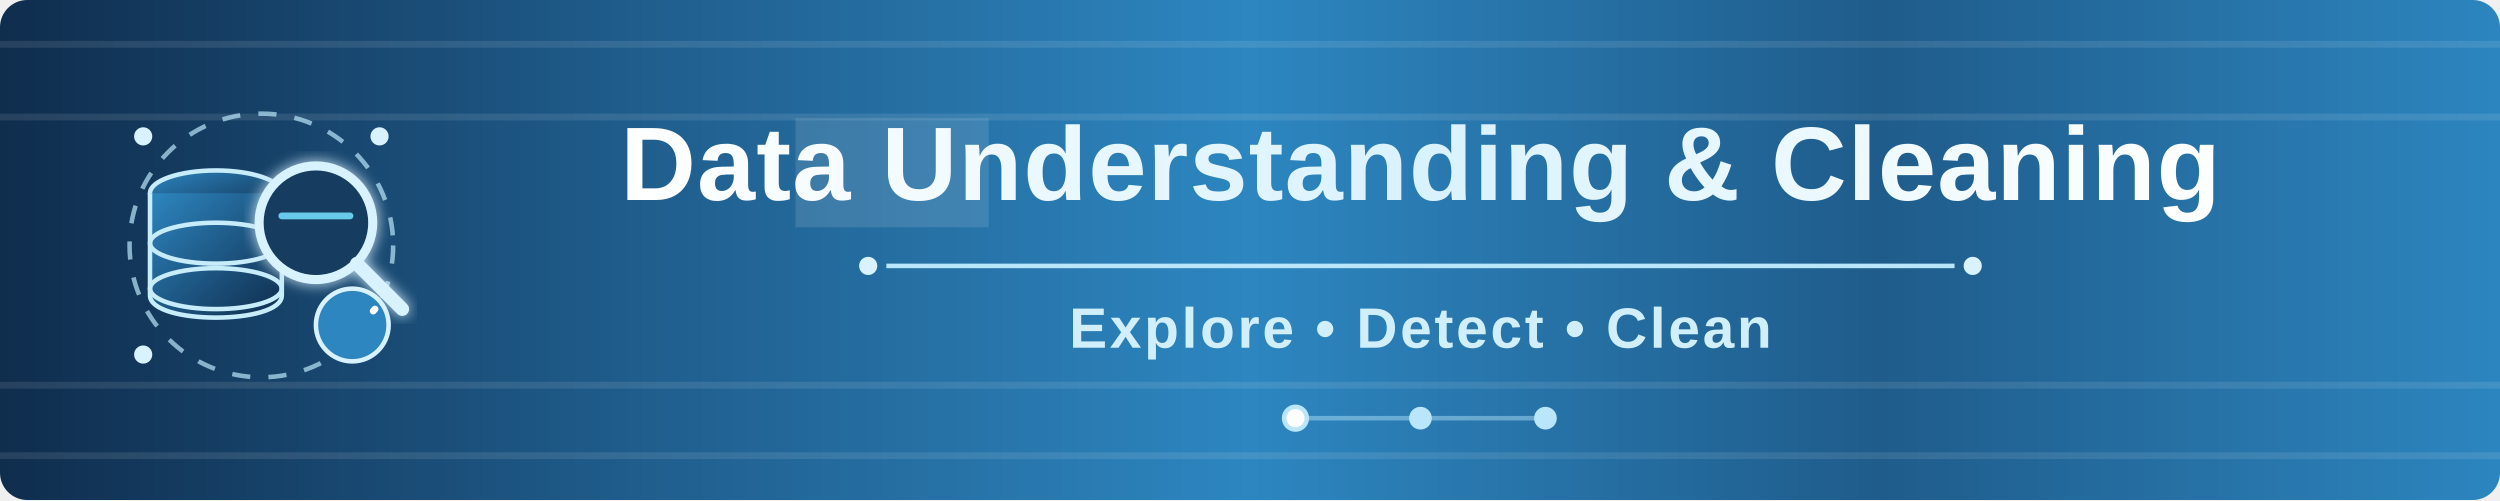
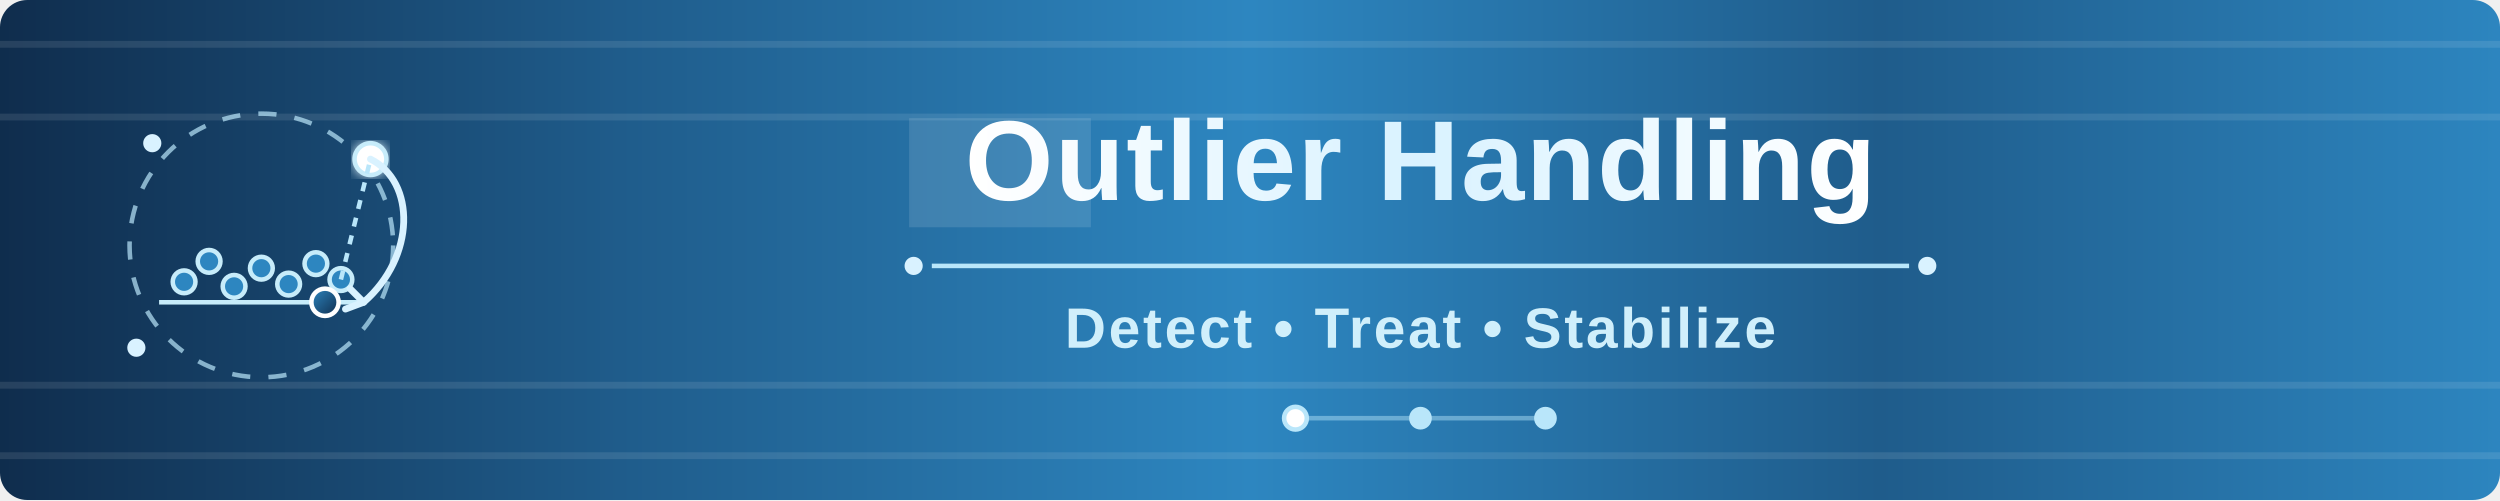
<svg xmlns="http://www.w3.org/2000/svg" width="1100" height="220" viewBox="0 0 1100 220">
  <defs>
    <linearGradient id="bg" x1="0%" y1="0%" x2="100%" y2="0%">
      <stop offset="0%" stop-color="#0F2C4C" />
      <stop offset="25%" stop-color="#1F5C8B" />
      <stop offset="50%" stop-color="#2D86C0" />
      <stop offset="75%" stop-color="#1F5C8B" />
      <stop offset="100%" stop-color="#2D86C0" />
    </linearGradient>
    <linearGradient id="title" x1="0%" x2="100%">
      <stop offset="0%" stop-color="#FFFFFF" />
      <stop offset="50%" stop-color="#D9F2FF" />
      <stop offset="100%" stop-color="#FFFFFF" />
    </linearGradient>
    <linearGradient id="icon" x1="0%" y1="0%" x2="100%" y2="100%">
      <stop offset="0%" stop-color="#2D86C0" />
      <stop offset="100%" stop-color="#0F2C4C" />
    </linearGradient>
    <filter id="glow">
      <feGaussianBlur stdDeviation="3" result="blur" />
      <feMerge>
        <feMergeNode in="blur" />
        <feMergeNode in="SourceGraphic" />
      </feMerge>
    </filter>
  </defs>
  <rect width="1100" height="220" rx="12" fill="url(#bg)" />
  <g opacity=".10" fill="#FFFFFF">
    <rect x="0" y="18" width="1100" height="3" />
    <rect x="0" y="50" width="1100" height="3" />
    <rect x="0" y="168" width="1100" height="3" />
    <rect x="0" y="199" width="1100" height="3" />
  </g>
  <g transform="translate(115 108)">
    <circle r="58" fill="none" stroke="#B9E6FA" stroke-width="2" stroke-dasharray="8 8" opacity=".7">
      <animateTransform attributeName="transform" type="rotate" from="0" to="360" dur="12s" repeatCount="indefinite" />
    </circle>
-     <g transform="translate(-20 4)" fill="url(#icon)" stroke="#C7ECFA" stroke-width="2">
-       <ellipse cx="0" cy="-27" rx="29" ry="10" />
-       <path d="M-29,-27              V18              C-29,31 29,31 29,18              V-27" />
-       <ellipse cx="0" cy="-5" rx="29" ry="9" fill="none" />
-       <ellipse cx="0" cy="15" rx="29" ry="9" fill="none" />
+     <g stroke="#C7ECFA" stroke-width="2">
+       <line x1="-45" y1="25" x2="45" y2="25" />
+       <circle cx="-34" cy="16" r="5" fill="#2D86C0" />
+       <circle cx="-23" cy="7" r="5" fill="#2D86C0" />
+       <circle cx="-12" cy="18" r="5" fill="#2D86C0" />
+       <circle cx="0" cy="10" r="5" fill="#2D86C0" />
+       <circle cx="12" cy="17" r="5" fill="#2D86C0" />
+       <circle cx="24" cy="8" r="5" fill="#2D86C0" />
+       <circle cx="35" cy="15" r="5" fill="#2D86C0" />
+       <circle cx="48" cy="-38" r="7" fill="#FFFFFF" filter="url(#glow)">
+         <animate attributeName="r" values="6;9;6" dur="1.6s" repeatCount="indefinite" />
+       </circle>
+       <line x1="35" y1="15" x2="48" y2="-38" stroke="#B9E6FA" stroke-dasharray="4 4" />
    </g>
-     <g transform="translate(24 -10)" filter="url(#glow)">
-       <circle cx="0" cy="0" r="25" fill="#123C60" stroke="#D9F2FF" stroke-width="4" />
-       <line x1="18" y1="18" x2="38" y2="38" stroke="#D9F2FF" stroke-width="6" stroke-linecap="round" />
-       <line x1="-15" y1="-3" x2="15" y2="-3" stroke="#67C9EA" stroke-width="3" stroke-linecap="round">
-         <animate attributeName="y1" values="-12;12;-12" dur="2s" repeatCount="indefinite" />
-         <animate attributeName="y2" values="-12;12;-12" dur="2s" repeatCount="indefinite" />
-       </line>
-     </g>
-     <g transform="translate(40 35)">
-       <circle r="16" fill="#2D86C0" stroke="#D9F2FF" stroke-width="2">
-         <animate attributeName="r" values="14;18;14" dur="1.8s" repeatCount="indefinite" />
-       </circle>
-       <path d="M-8,0 L-2,6 L10,-7" fill="none" stroke="#FFFFFF" stroke-width="3" stroke-linecap="round" stroke-linejoin="round" stroke-dasharray="25" stroke-dashoffset="25">
-         <animate attributeName="stroke-dashoffset" values="25;0;0;25" dur="2.5s" repeatCount="indefinite" />
-       </path>
-     </g>
-     <g fill="#D9F2FF">
-       <circle cx="-52" cy="-48" r="4">
-         <animate attributeName="opacity" values=".2;1;.2" dur="1.5s" repeatCount="indefinite" />
-       </circle>
-       <circle cx="52" cy="-48" r="4">
-         <animate attributeName="opacity" values="1;.2;1" dur="1.8s" repeatCount="indefinite" />
-       </circle>
-       <circle cx="-52" cy="48" r="4">
-         <animate attributeName="opacity" values=".2;1;.2" dur="2s" repeatCount="indefinite" />
-       </circle>
-     </g>
+     <path d="M48,-38              C68,-28 68,5 45,25" fill="none" stroke="#D9F2FF" stroke-width="3" stroke-linecap="round" />
+     <path d="M39,19 L45,25 L37,28" fill="none" stroke="#D9F2FF" stroke-width="3" stroke-linecap="round" stroke-linejoin="round" />
+     <circle cx="28" cy="25" r="6" fill="url(#icon)" stroke="#FFFFFF" stroke-width="2">
+       <animate attributeName="opacity" values=".3;1;.3" dur="2s" repeatCount="indefinite" />
+     </circle>
+     <circle cx="-48" cy="-45" r="4" fill="#D9F2FF">
+       <animate attributeName="opacity" values=".2;1;.2" dur="1.8s" repeatCount="indefinite" />
+     </circle>
+     <circle cx="-55" cy="45" r="4" fill="#D9F2FF">
+       <animate attributeName="opacity" values="1;.2;1" dur="2s" repeatCount="indefinite" />
+     </circle>
  </g>
-   <text x="625" y="88" text-anchor="middle" font-family="Arial, Helvetica, sans-serif" font-size="46" font-weight="700" letter-spacing=".5" fill="url(#title)">
+   <text x="625" y="88" text-anchor="middle" font-family="Arial, Helvetica, sans-serif" font-size="50" font-weight="700" letter-spacing=".8" fill="url(#title)">

-   Data Understanding &amp; Cleaning
+     Outlier Handling

- </text>
-   <rect x="350" y="52" width="85" height="48" fill="#FFFFFF" opacity=".12">
-     <animate attributeName="x" values="350;875;350" dur="3.5s" repeatCount="indefinite" />
+   </text>
+   <rect x="400" y="52" width="80" height="48" fill="#FFFFFF" opacity=".12">
+     <animate attributeName="x" values="400;850;400" dur="3.5s" repeatCount="indefinite" />
  </rect>
-   <line x1="390" y1="117" x2="860" y2="117" stroke="#B9E6FA" stroke-width="2" />
-   <circle cx="382" cy="117" r="4" fill="#D9F2FF" />
-   <circle cx="868" cy="117" r="4" fill="#D9F2FF" />
+   <line x1="410" y1="117" x2="840" y2="117" stroke="#B9E6FA" stroke-width="2" />
+   <circle cx="402" cy="117" r="4" fill="#D9F2FF">
+     <animate attributeName="r" values="3;6;3" dur="1.5s" repeatCount="indefinite" />
+   </circle>
+   <circle cx="848" cy="117" r="4" fill="#D9F2FF">
+     <animate attributeName="r" values="3;6;3" dur="1.5s" repeatCount="indefinite" />
+   </circle>
  <text x="625" y="153" text-anchor="middle" font-family="Arial, Helvetica, sans-serif" font-size="25" font-weight="600" letter-spacing="1.2" fill="#D0EFFB">

-   Explore • Detect • Clean
+     Detect • Treat • Stabilize

- </text>
+   </text>
  <g transform="translate(625 184)" stroke="#B9E6FA" stroke-width="2">
    <line x1="-55" y1="0" x2="55" y2="0" opacity=".45" />
    <circle cx="-55" cy="0" r="4" fill="#B9E6FA" />
    <circle cx="0" cy="0" r="4" fill="#B9E6FA" />
    <circle cx="55" cy="0" r="4" fill="#B9E6FA" />
    <circle cx="-55" cy="0" r="5" fill="#FFFFFF">
      <animate attributeName="cx" values="-55;0;55;-55" dur="2.5s" repeatCount="indefinite" />
    </circle>
  </g>
</svg>
